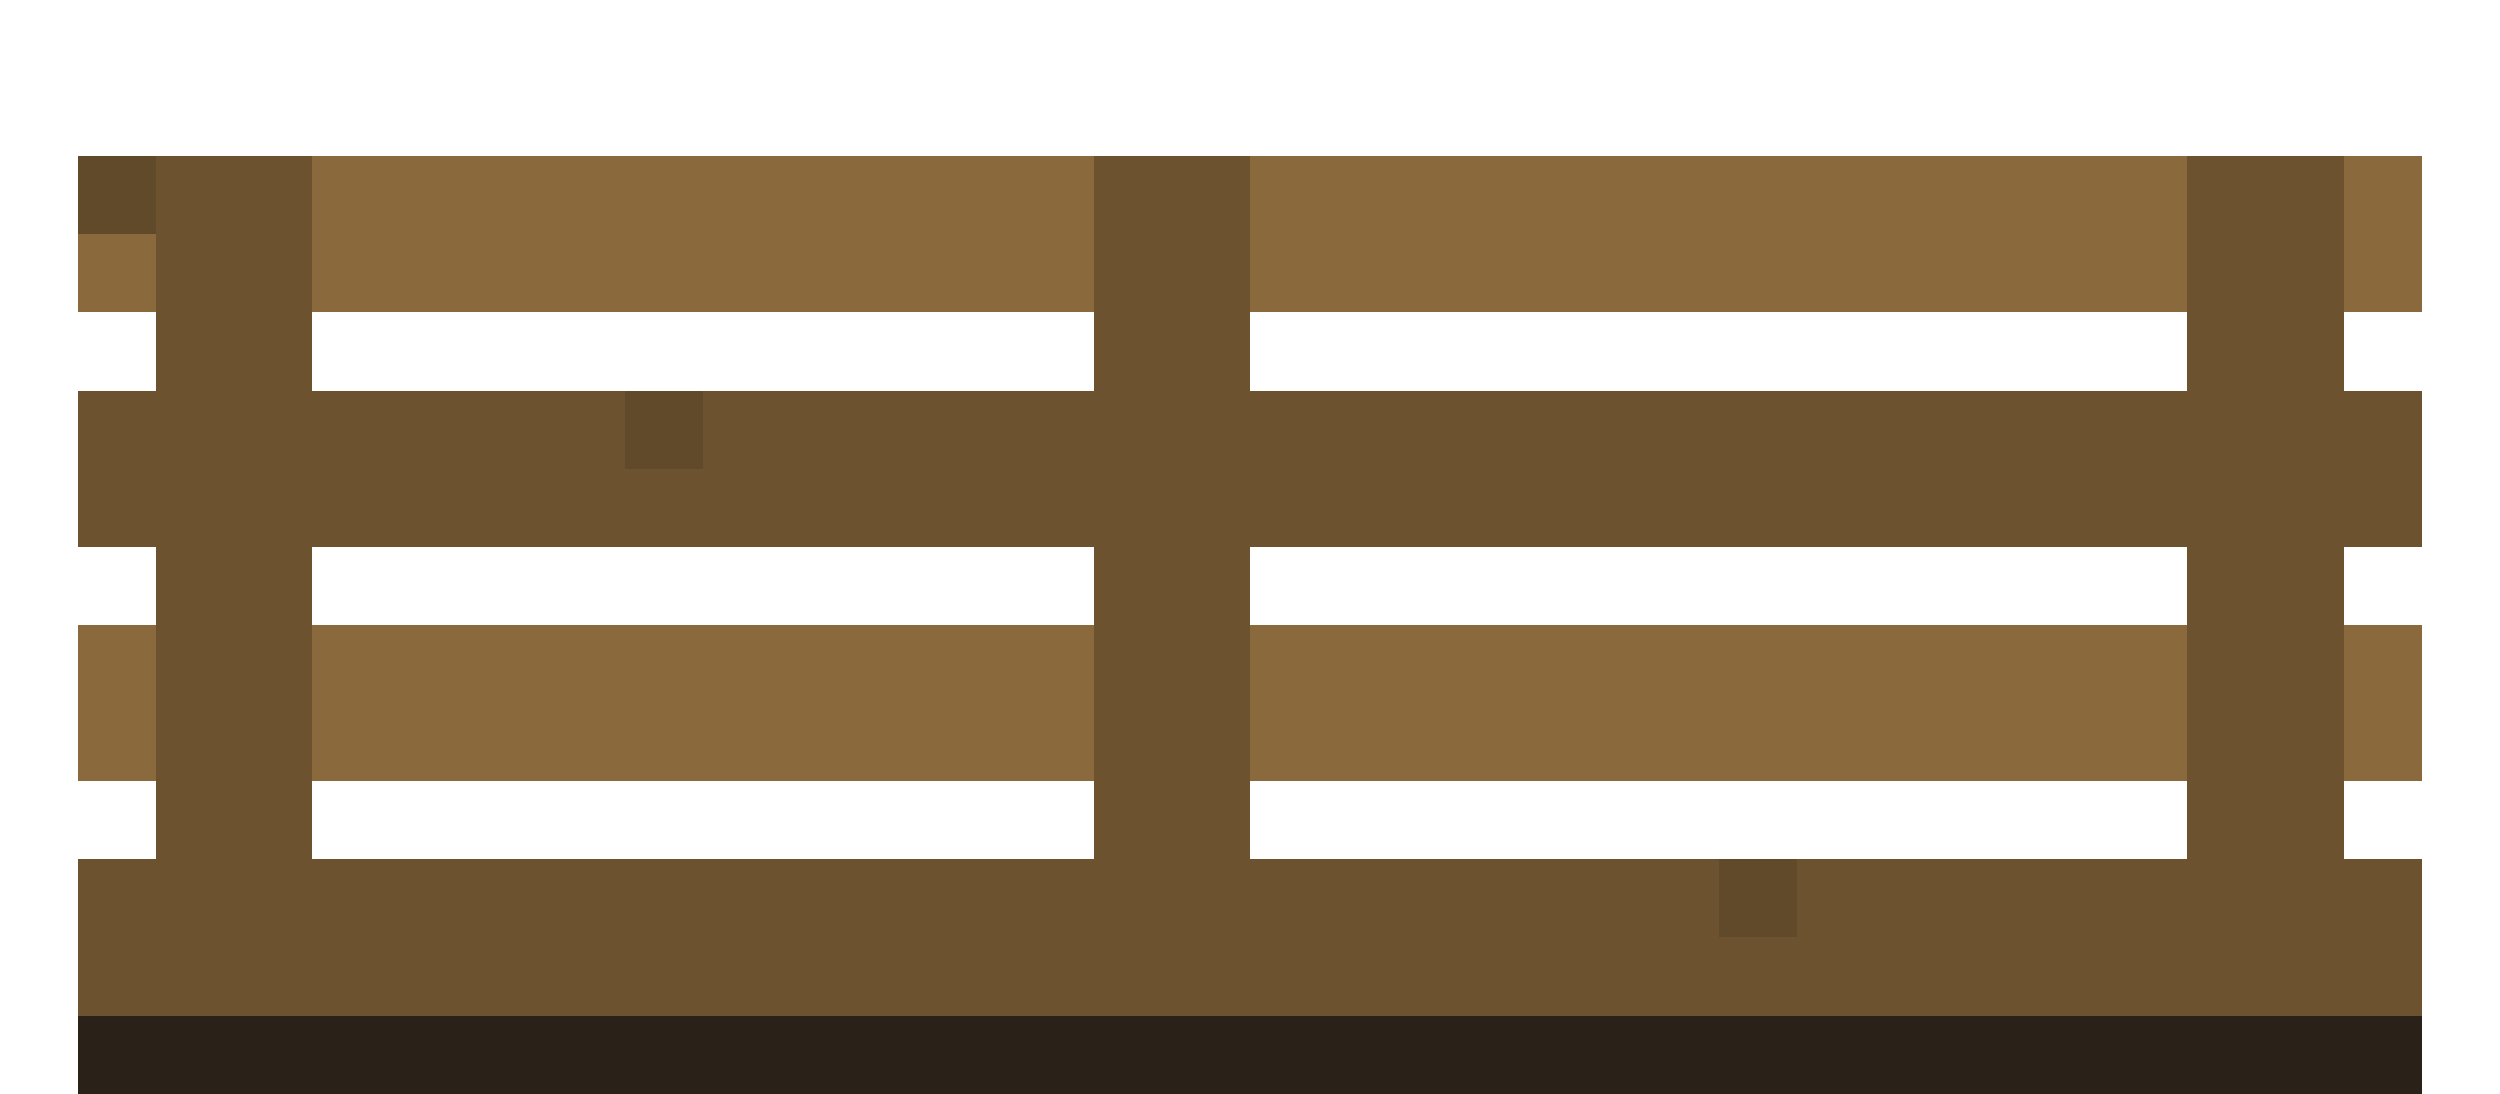
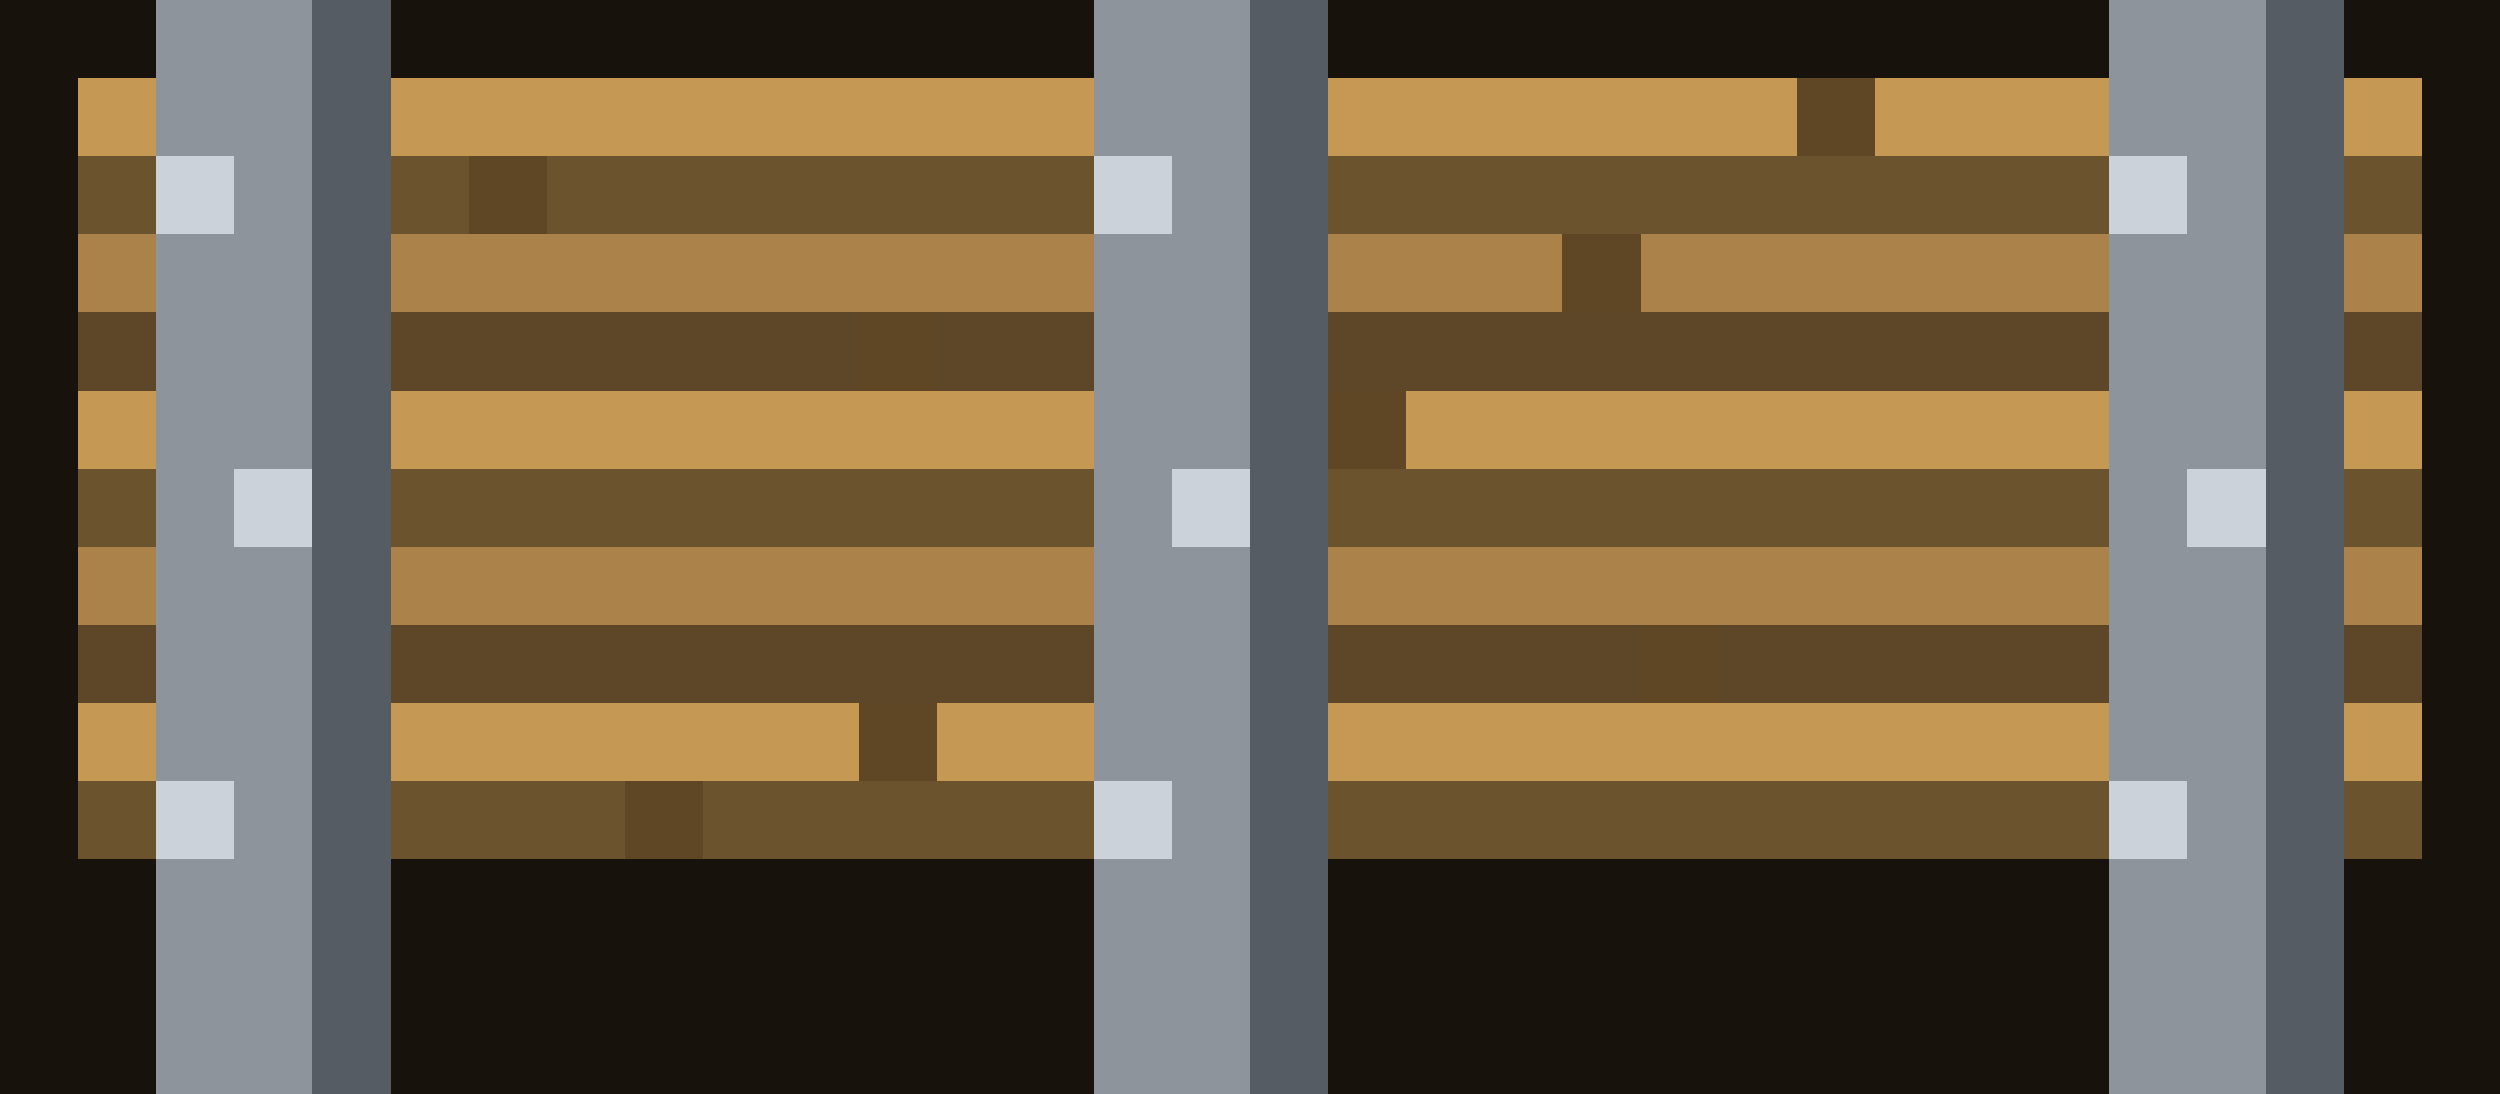
<svg xmlns="http://www.w3.org/2000/svg" width="32" height="14" viewBox="0 0 32 14" shape-rendering="crispEdges">
-   <rect x="1" y="2" width="1" height="1" fill="#604a2a" />
-   <rect x="2" y="2" width="2" height="1" fill="#6d5230" />
-   <rect x="4" y="2" width="10" height="1" fill="#8a6a3c" />
-   <rect x="14" y="2" width="2" height="1" fill="#6d5230" />
-   <rect x="16" y="2" width="12" height="1" fill="#8a6a3c" />
-   <rect x="28" y="2" width="2" height="1" fill="#6d5230" />
-   <rect x="30" y="2" width="1" height="1" fill="#8a6a3c" />
-   <rect x="1" y="3" width="1" height="1" fill="#8a6a3c" />
-   <rect x="2" y="3" width="2" height="1" fill="#6d5230" />
-   <rect x="4" y="3" width="10" height="1" fill="#8a6a3c" />
-   <rect x="14" y="3" width="2" height="1" fill="#6d5230" />
-   <rect x="16" y="3" width="12" height="1" fill="#8a6a3c" />
-   <rect x="28" y="3" width="2" height="1" fill="#6d5230" />
-   <rect x="30" y="3" width="1" height="1" fill="#8a6a3c" />
-   <rect x="2" y="4" width="2" height="1" fill="#6d5230" />
-   <rect x="14" y="4" width="2" height="1" fill="#6d5230" />
-   <rect x="28" y="4" width="2" height="1" fill="#6d5230" />
-   <rect x="1" y="5" width="7" height="1" fill="#6d5230" />
-   <rect x="8" y="5" width="1" height="1" fill="#604a2a" />
-   <rect x="9" y="5" width="22" height="1" fill="#6d5230" />
-   <rect x="1" y="6" width="30" height="1" fill="#6d5230" />
-   <rect x="2" y="7" width="2" height="1" fill="#6d5230" />
-   <rect x="14" y="7" width="2" height="1" fill="#6d5230" />
-   <rect x="28" y="7" width="2" height="1" fill="#6d5230" />
-   <rect x="1" y="8" width="1" height="1" fill="#8a6a3c" />
-   <rect x="2" y="8" width="2" height="1" fill="#6d5230" />
-   <rect x="4" y="8" width="10" height="1" fill="#8a6a3c" />
-   <rect x="14" y="8" width="2" height="1" fill="#6d5230" />
-   <rect x="16" y="8" width="12" height="1" fill="#8a6a3c" />
-   <rect x="28" y="8" width="2" height="1" fill="#6d5230" />
-   <rect x="30" y="8" width="1" height="1" fill="#8a6a3c" />
-   <rect x="1" y="9" width="1" height="1" fill="#8a6a3c" />
-   <rect x="2" y="9" width="2" height="1" fill="#6d5230" />
-   <rect x="4" y="9" width="10" height="1" fill="#8a6a3c" />
-   <rect x="14" y="9" width="2" height="1" fill="#6d5230" />
-   <rect x="16" y="9" width="12" height="1" fill="#8a6a3c" />
-   <rect x="28" y="9" width="2" height="1" fill="#6d5230" />
-   <rect x="30" y="9" width="1" height="1" fill="#8a6a3c" />
-   <rect x="2" y="10" width="2" height="1" fill="#6d5230" />
-   <rect x="14" y="10" width="2" height="1" fill="#6d5230" />
-   <rect x="28" y="10" width="2" height="1" fill="#6d5230" />
-   <rect x="1" y="11" width="21" height="1" fill="#6d5230" />
-   <rect x="22" y="11" width="1" height="1" fill="#604a2a" />
-   <rect x="23" y="11" width="8" height="1" fill="#6d5230" />
-   <rect x="1" y="12" width="30" height="1" fill="#6d5230" />
-   <rect x="1" y="13" width="30" height="1" fill="#2a2118" />
+   <rect x="0" y="0" width="2" height="1" fill="#17120c" />
+   <rect x="2" y="0" width="2" height="1" fill="#8e949c" />
+   <rect x="4" y="0" width="1" height="1" fill="#565c64" />
+   <rect x="5" y="0" width="9" height="1" fill="#17120c" />
+   <rect x="14" y="0" width="2" height="1" fill="#8e949c" />
+   <rect x="16" y="0" width="1" height="1" fill="#565c64" />
+   <rect x="17" y="0" width="10" height="1" fill="#17120c" />
+   <rect x="27" y="0" width="2" height="1" fill="#8e949c" />
+   <rect x="29" y="0" width="1" height="1" fill="#565c64" />
+   <rect x="30" y="0" width="2" height="1" fill="#17120c" />
+   <rect x="0" y="1" width="1" height="1" fill="#17120c" />
+   <rect x="1" y="1" width="1" height="1" fill="#c59854" />
+   <rect x="2" y="1" width="2" height="1" fill="#8e949c" />
+   <rect x="4" y="1" width="1" height="1" fill="#565c64" />
+   <rect x="5" y="1" width="9" height="1" fill="#c59854" />
+   <rect x="14" y="1" width="2" height="1" fill="#8e949c" />
+   <rect x="16" y="1" width="1" height="1" fill="#565c64" />
+   <rect x="17" y="1" width="6" height="1" fill="#c59854" />
+   <rect x="23" y="1" width="1" height="1" fill="#5f4726" />
+   <rect x="24" y="1" width="3" height="1" fill="#c59854" />
+   <rect x="27" y="1" width="2" height="1" fill="#8e949c" />
+   <rect x="29" y="1" width="1" height="1" fill="#565c64" />
+   <rect x="30" y="1" width="1" height="1" fill="#c59854" />
+   <rect x="31" y="1" width="1" height="1" fill="#17120c" />
+   <rect x="0" y="2" width="1" height="1" fill="#17120c" />
+   <rect x="1" y="2" width="1" height="1" fill="#6b532e" />
+   <rect x="2" y="2" width="1" height="1" fill="#ccd2da" />
+   <rect x="3" y="2" width="1" height="1" fill="#8e949c" />
+   <rect x="4" y="2" width="1" height="1" fill="#565c64" />
+   <rect x="5" y="2" width="1" height="1" fill="#6b532e" />
+   <rect x="6" y="2" width="1" height="1" fill="#5f4726" />
+   <rect x="7" y="2" width="7" height="1" fill="#6b532e" />
+   <rect x="14" y="2" width="1" height="1" fill="#ccd2da" />
+   <rect x="15" y="2" width="1" height="1" fill="#8e949c" />
+   <rect x="16" y="2" width="1" height="1" fill="#565c64" />
+   <rect x="17" y="2" width="10" height="1" fill="#6b532e" />
+   <rect x="27" y="2" width="1" height="1" fill="#ccd2da" />
+   <rect x="28" y="2" width="1" height="1" fill="#8e949c" />
+   <rect x="29" y="2" width="1" height="1" fill="#565c64" />
+   <rect x="30" y="2" width="1" height="1" fill="#6b532e" />
+   <rect x="31" y="2" width="1" height="1" fill="#17120c" />
+   <rect x="0" y="3" width="1" height="1" fill="#17120c" />
+   <rect x="1" y="3" width="1" height="1" fill="#ab824a" />
+   <rect x="2" y="3" width="2" height="1" fill="#8e949c" />
+   <rect x="4" y="3" width="1" height="1" fill="#565c64" />
+   <rect x="5" y="3" width="9" height="1" fill="#ab824a" />
+   <rect x="14" y="3" width="2" height="1" fill="#8e949c" />
+   <rect x="16" y="3" width="1" height="1" fill="#565c64" />
+   <rect x="17" y="3" width="3" height="1" fill="#ab824a" />
+   <rect x="20" y="3" width="1" height="1" fill="#5f4726" />
+   <rect x="21" y="3" width="6" height="1" fill="#ab824a" />
+   <rect x="27" y="3" width="2" height="1" fill="#8e949c" />
+   <rect x="29" y="3" width="1" height="1" fill="#565c64" />
+   <rect x="30" y="3" width="1" height="1" fill="#ab824a" />
+   <rect x="31" y="3" width="1" height="1" fill="#17120c" />
+   <rect x="0" y="4" width="1" height="1" fill="#17120c" />
+   <rect x="1" y="4" width="1" height="1" fill="#5d4728" />
+   <rect x="2" y="4" width="2" height="1" fill="#8e949c" />
+   <rect x="4" y="4" width="1" height="1" fill="#565c64" />
+   <rect x="5" y="4" width="6" height="1" fill="#5d4728" />
+   <rect x="11" y="4" width="1" height="1" fill="#5f4726" />
+   <rect x="12" y="4" width="2" height="1" fill="#5d4728" />
+   <rect x="14" y="4" width="2" height="1" fill="#8e949c" />
+   <rect x="16" y="4" width="1" height="1" fill="#565c64" />
+   <rect x="17" y="4" width="10" height="1" fill="#5d4728" />
+   <rect x="27" y="4" width="2" height="1" fill="#8e949c" />
+   <rect x="29" y="4" width="1" height="1" fill="#565c64" />
+   <rect x="30" y="4" width="1" height="1" fill="#5d4728" />
+   <rect x="31" y="4" width="1" height="1" fill="#17120c" />
+   <rect x="0" y="5" width="1" height="1" fill="#17120c" />
+   <rect x="1" y="5" width="1" height="1" fill="#c59854" />
+   <rect x="2" y="5" width="2" height="1" fill="#8e949c" />
+   <rect x="4" y="5" width="1" height="1" fill="#565c64" />
+   <rect x="5" y="5" width="9" height="1" fill="#c59854" />
+   <rect x="14" y="5" width="2" height="1" fill="#8e949c" />
+   <rect x="16" y="5" width="1" height="1" fill="#565c64" />
+   <rect x="17" y="5" width="1" height="1" fill="#5f4726" />
+   <rect x="18" y="5" width="9" height="1" fill="#c59854" />
+   <rect x="27" y="5" width="2" height="1" fill="#8e949c" />
+   <rect x="29" y="5" width="1" height="1" fill="#565c64" />
+   <rect x="30" y="5" width="1" height="1" fill="#c59854" />
+   <rect x="31" y="5" width="1" height="1" fill="#17120c" />
+   <rect x="0" y="6" width="1" height="1" fill="#17120c" />
+   <rect x="1" y="6" width="1" height="1" fill="#6b532e" />
+   <rect x="2" y="6" width="1" height="1" fill="#8e949c" />
+   <rect x="3" y="6" width="1" height="1" fill="#ccd2da" />
+   <rect x="4" y="6" width="1" height="1" fill="#565c64" />
+   <rect x="5" y="6" width="9" height="1" fill="#6b532e" />
+   <rect x="14" y="6" width="1" height="1" fill="#8e949c" />
+   <rect x="15" y="6" width="1" height="1" fill="#ccd2da" />
+   <rect x="16" y="6" width="1" height="1" fill="#565c64" />
+   <rect x="17" y="6" width="10" height="1" fill="#6b532e" />
+   <rect x="27" y="6" width="1" height="1" fill="#8e949c" />
+   <rect x="28" y="6" width="1" height="1" fill="#ccd2da" />
+   <rect x="29" y="6" width="1" height="1" fill="#565c64" />
+   <rect x="30" y="6" width="1" height="1" fill="#6b532e" />
+   <rect x="31" y="6" width="1" height="1" fill="#17120c" />
+   <rect x="0" y="7" width="1" height="1" fill="#17120c" />
+   <rect x="1" y="7" width="1" height="1" fill="#ab824a" />
+   <rect x="2" y="7" width="2" height="1" fill="#8e949c" />
+   <rect x="4" y="7" width="1" height="1" fill="#565c64" />
+   <rect x="5" y="7" width="9" height="1" fill="#ab824a" />
+   <rect x="14" y="7" width="2" height="1" fill="#8e949c" />
+   <rect x="16" y="7" width="1" height="1" fill="#565c64" />
+   <rect x="17" y="7" width="10" height="1" fill="#ab824a" />
+   <rect x="27" y="7" width="2" height="1" fill="#8e949c" />
+   <rect x="29" y="7" width="1" height="1" fill="#565c64" />
+   <rect x="30" y="7" width="1" height="1" fill="#ab824a" />
+   <rect x="31" y="7" width="1" height="1" fill="#17120c" />
+   <rect x="0" y="8" width="1" height="1" fill="#17120c" />
+   <rect x="1" y="8" width="1" height="1" fill="#5d4728" />
+   <rect x="2" y="8" width="2" height="1" fill="#8e949c" />
+   <rect x="4" y="8" width="1" height="1" fill="#565c64" />
+   <rect x="5" y="8" width="9" height="1" fill="#5d4728" />
+   <rect x="14" y="8" width="2" height="1" fill="#8e949c" />
+   <rect x="16" y="8" width="1" height="1" fill="#565c64" />
+   <rect x="17" y="8" width="4" height="1" fill="#5d4728" />
+   <rect x="21" y="8" width="1" height="1" fill="#5f4726" />
+   <rect x="22" y="8" width="5" height="1" fill="#5d4728" />
+   <rect x="27" y="8" width="2" height="1" fill="#8e949c" />
+   <rect x="29" y="8" width="1" height="1" fill="#565c64" />
+   <rect x="30" y="8" width="1" height="1" fill="#5d4728" />
+   <rect x="31" y="8" width="1" height="1" fill="#17120c" />
+   <rect x="0" y="9" width="1" height="1" fill="#17120c" />
+   <rect x="1" y="9" width="1" height="1" fill="#c59854" />
+   <rect x="2" y="9" width="2" height="1" fill="#8e949c" />
+   <rect x="4" y="9" width="1" height="1" fill="#565c64" />
+   <rect x="5" y="9" width="6" height="1" fill="#c59854" />
+   <rect x="11" y="9" width="1" height="1" fill="#5f4726" />
+   <rect x="12" y="9" width="2" height="1" fill="#c59854" />
+   <rect x="14" y="9" width="2" height="1" fill="#8e949c" />
+   <rect x="16" y="9" width="1" height="1" fill="#565c64" />
+   <rect x="17" y="9" width="10" height="1" fill="#c59854" />
+   <rect x="27" y="9" width="2" height="1" fill="#8e949c" />
+   <rect x="29" y="9" width="1" height="1" fill="#565c64" />
+   <rect x="30" y="9" width="1" height="1" fill="#c59854" />
+   <rect x="31" y="9" width="1" height="1" fill="#17120c" />
+   <rect x="0" y="10" width="1" height="1" fill="#17120c" />
+   <rect x="1" y="10" width="1" height="1" fill="#6b532e" />
+   <rect x="2" y="10" width="1" height="1" fill="#ccd2da" />
+   <rect x="3" y="10" width="1" height="1" fill="#8e949c" />
+   <rect x="4" y="10" width="1" height="1" fill="#565c64" />
+   <rect x="5" y="10" width="3" height="1" fill="#6b532e" />
+   <rect x="8" y="10" width="1" height="1" fill="#5f4726" />
+   <rect x="9" y="10" width="5" height="1" fill="#6b532e" />
+   <rect x="14" y="10" width="1" height="1" fill="#ccd2da" />
+   <rect x="15" y="10" width="1" height="1" fill="#8e949c" />
+   <rect x="16" y="10" width="1" height="1" fill="#565c64" />
+   <rect x="17" y="10" width="10" height="1" fill="#6b532e" />
+   <rect x="27" y="10" width="1" height="1" fill="#ccd2da" />
+   <rect x="28" y="10" width="1" height="1" fill="#8e949c" />
+   <rect x="29" y="10" width="1" height="1" fill="#565c64" />
+   <rect x="30" y="10" width="1" height="1" fill="#6b532e" />
+   <rect x="31" y="10" width="1" height="1" fill="#17120c" />
+   <rect x="0" y="11" width="2" height="1" fill="#17120c" />
+   <rect x="2" y="11" width="2" height="1" fill="#8e949c" />
+   <rect x="4" y="11" width="1" height="1" fill="#565c64" />
+   <rect x="5" y="11" width="9" height="1" fill="#17120c" />
+   <rect x="14" y="11" width="2" height="1" fill="#8e949c" />
+   <rect x="16" y="11" width="1" height="1" fill="#565c64" />
+   <rect x="17" y="11" width="10" height="1" fill="#17120c" />
+   <rect x="27" y="11" width="2" height="1" fill="#8e949c" />
+   <rect x="29" y="11" width="1" height="1" fill="#565c64" />
+   <rect x="30" y="11" width="2" height="1" fill="#17120c" />
+   <rect x="0" y="12" width="2" height="1" fill="#17120c" />
+   <rect x="2" y="12" width="2" height="1" fill="#8e949c" />
+   <rect x="4" y="12" width="1" height="1" fill="#565c64" />
+   <rect x="5" y="12" width="9" height="1" fill="#17120c" />
+   <rect x="14" y="12" width="2" height="1" fill="#8e949c" />
+   <rect x="16" y="12" width="1" height="1" fill="#565c64" />
+   <rect x="17" y="12" width="10" height="1" fill="#17120c" />
+   <rect x="27" y="12" width="2" height="1" fill="#8e949c" />
+   <rect x="29" y="12" width="1" height="1" fill="#565c64" />
+   <rect x="30" y="12" width="2" height="1" fill="#17120c" />
+   <rect x="0" y="13" width="2" height="1" fill="#17120c" />
+   <rect x="2" y="13" width="2" height="1" fill="#8e949c" />
+   <rect x="4" y="13" width="1" height="1" fill="#565c64" />
+   <rect x="5" y="13" width="9" height="1" fill="#17120c" />
+   <rect x="14" y="13" width="2" height="1" fill="#8e949c" />
+   <rect x="16" y="13" width="1" height="1" fill="#565c64" />
+   <rect x="17" y="13" width="10" height="1" fill="#17120c" />
+   <rect x="27" y="13" width="2" height="1" fill="#8e949c" />
+   <rect x="29" y="13" width="1" height="1" fill="#565c64" />
+   <rect x="30" y="13" width="2" height="1" fill="#17120c" />
</svg>
